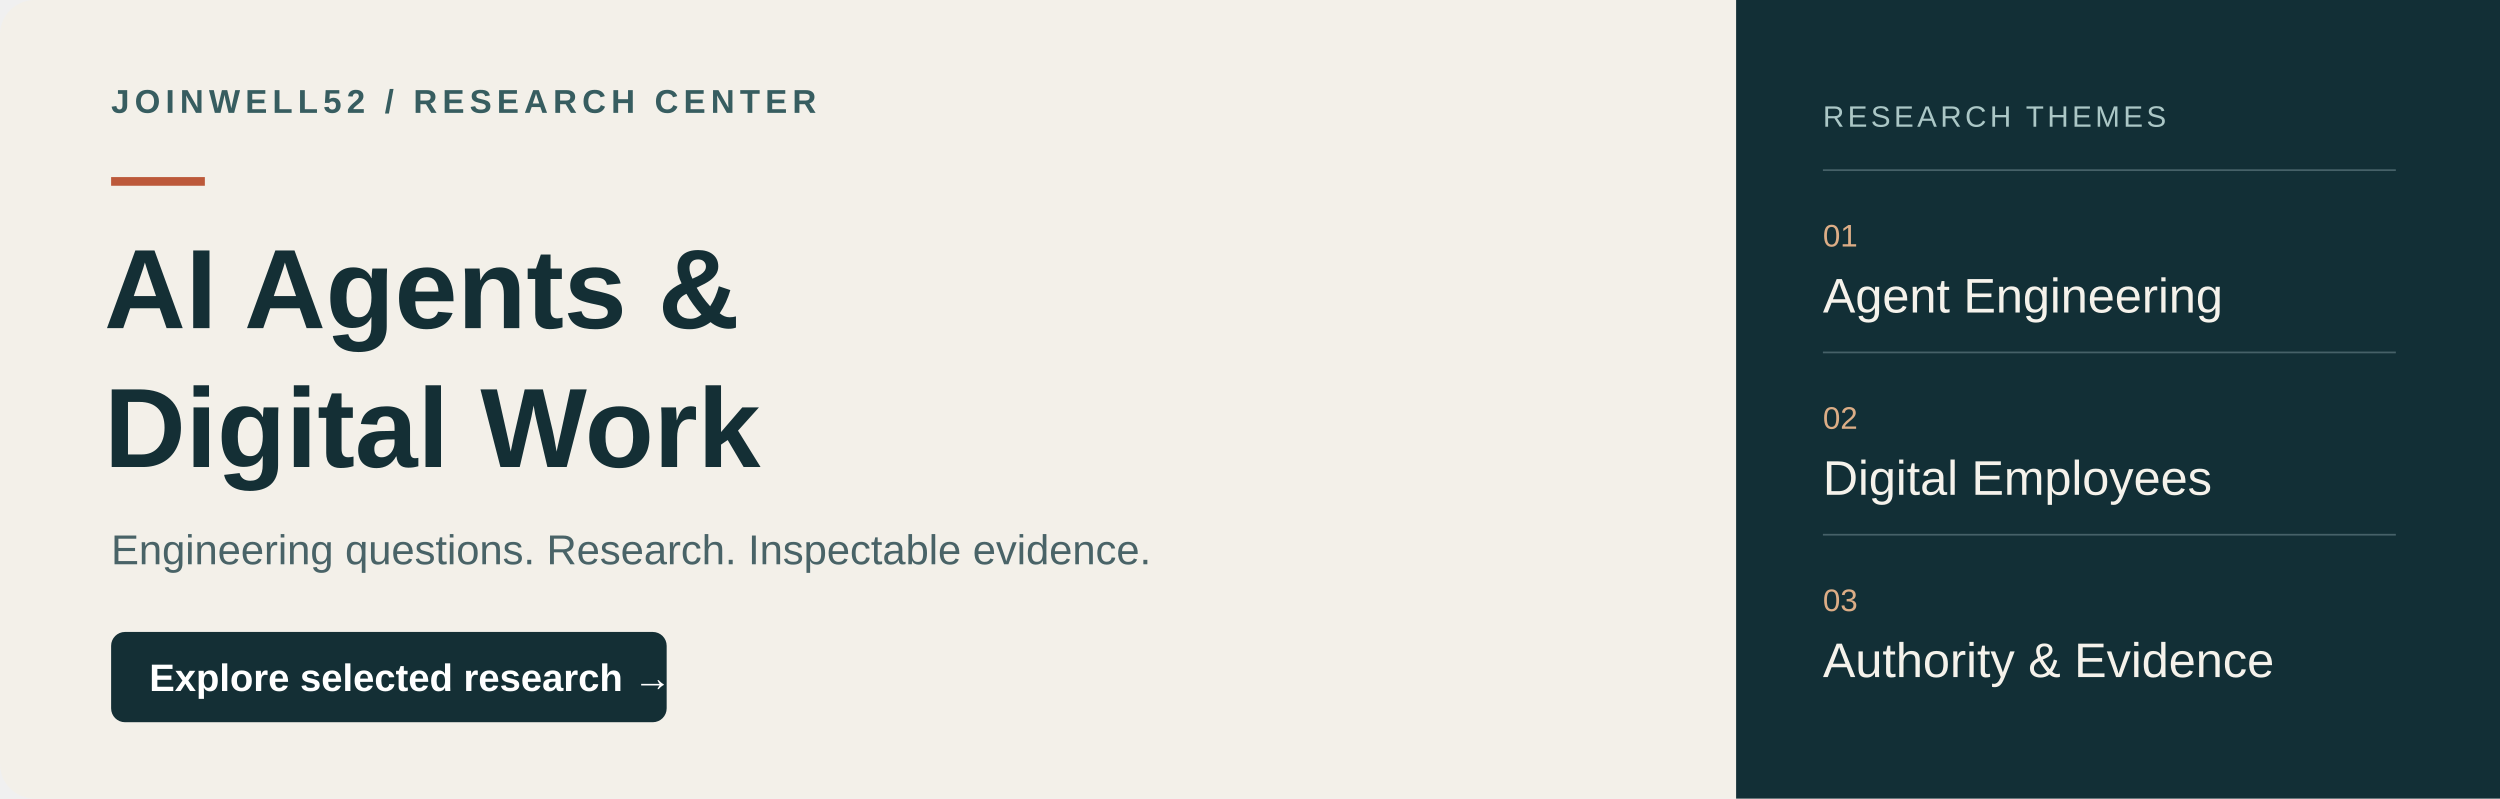
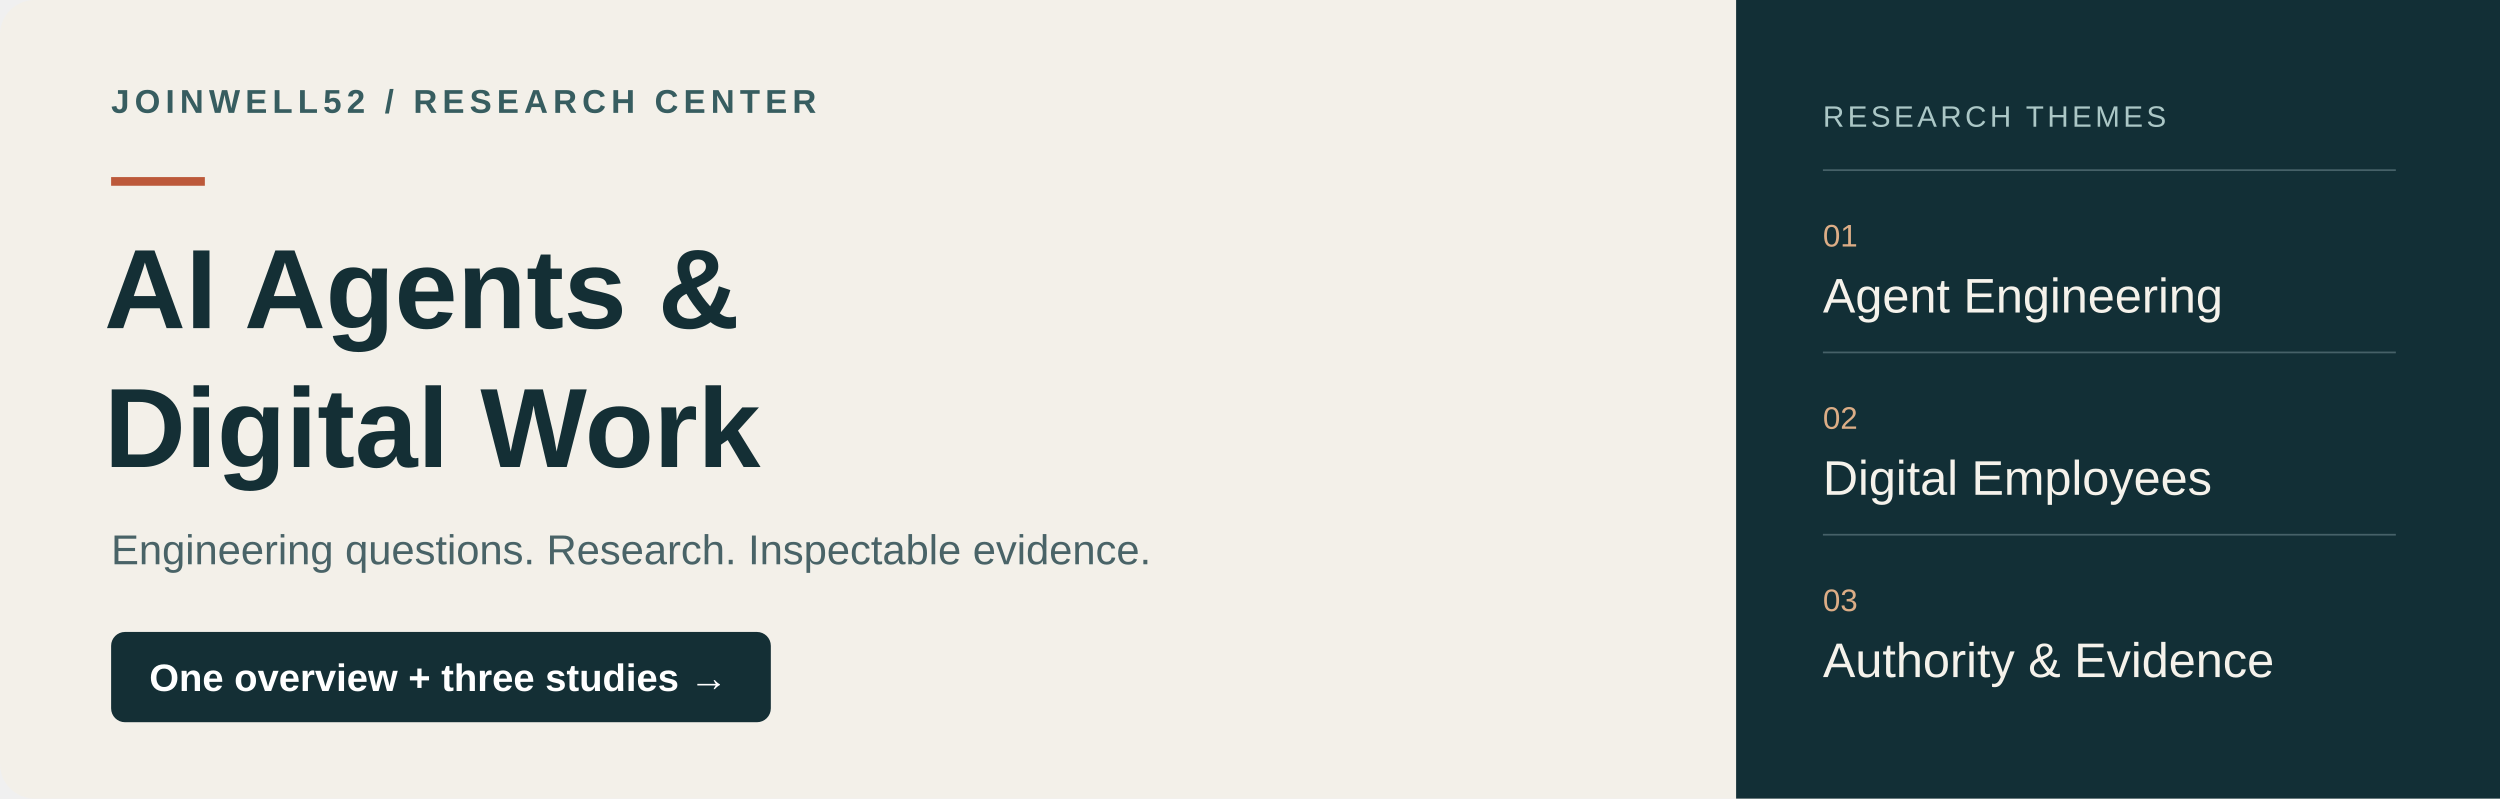
<svg xmlns="http://www.w3.org/2000/svg" width="1440" height="460" viewBox="0 0 1440 460" role="img" aria-labelledby="title desc">
  <rect width="1440" height="460" rx="20" fill="#f3f0e9" />
  <path d="M1000 0H1440V460H1000Z" fill="#122f36" />
  <g font-family="Segoe UI, Microsoft YaHei, Arial, sans-serif">
    <text x="64" y="65" fill="#375d60" font-size="19" font-weight="700" letter-spacing="3">JOINWELL52 / RESEARCH CENTER</text>
    <rect x="64" y="102" width="54" height="5" fill="#bc593a" />
    <text x="60" y="189" fill="#142f35" font-size="65" font-weight="700">AI Agents &amp;</text>
    <text x="60" y="269" fill="#142f35" font-size="65" font-weight="700">Digital Work</text>
    <text x="64" y="325" fill="#496367" font-size="24">Engineering questions. Research. Inspectable evidence.</text>
-     <rect x="64" y="364" width="320" height="52" rx="8" fill="#142f35" />
-     <text x="86" y="398" fill="#fff" font-size="22" font-weight="600">Explore selected research →</text>
+     <rect x="64" y="364" width="380" height="52" rx="8" fill="#142f35" />
+     <text x="86" y="398" fill="#fff" font-size="22" font-weight="600">One overview + three studies →</text>
    <text x="1050" y="73" fill="#abc7c6" font-size="17" letter-spacing="2">RESEARCH THEMES</text>
    <path d="M1050 98H1380M1050 203H1380M1050 308H1380" stroke="#466168" />
    <text x="1050" y="142" fill="#dcad86" font-size="18">01</text>
    <text x="1050" y="180" fill="#f5f2eb" font-size="28">Agent Engineering</text>
    <text x="1050" y="247" fill="#dcad86" font-size="18">02</text>
    <text x="1050" y="285" fill="#f5f2eb" font-size="28">Digital Employees</text>
    <text x="1050" y="352" fill="#dcad86" font-size="18">03</text>
    <text x="1050" y="390" fill="#f5f2eb" font-size="28">Authority &amp; Evidence</text>
  </g>
</svg>
